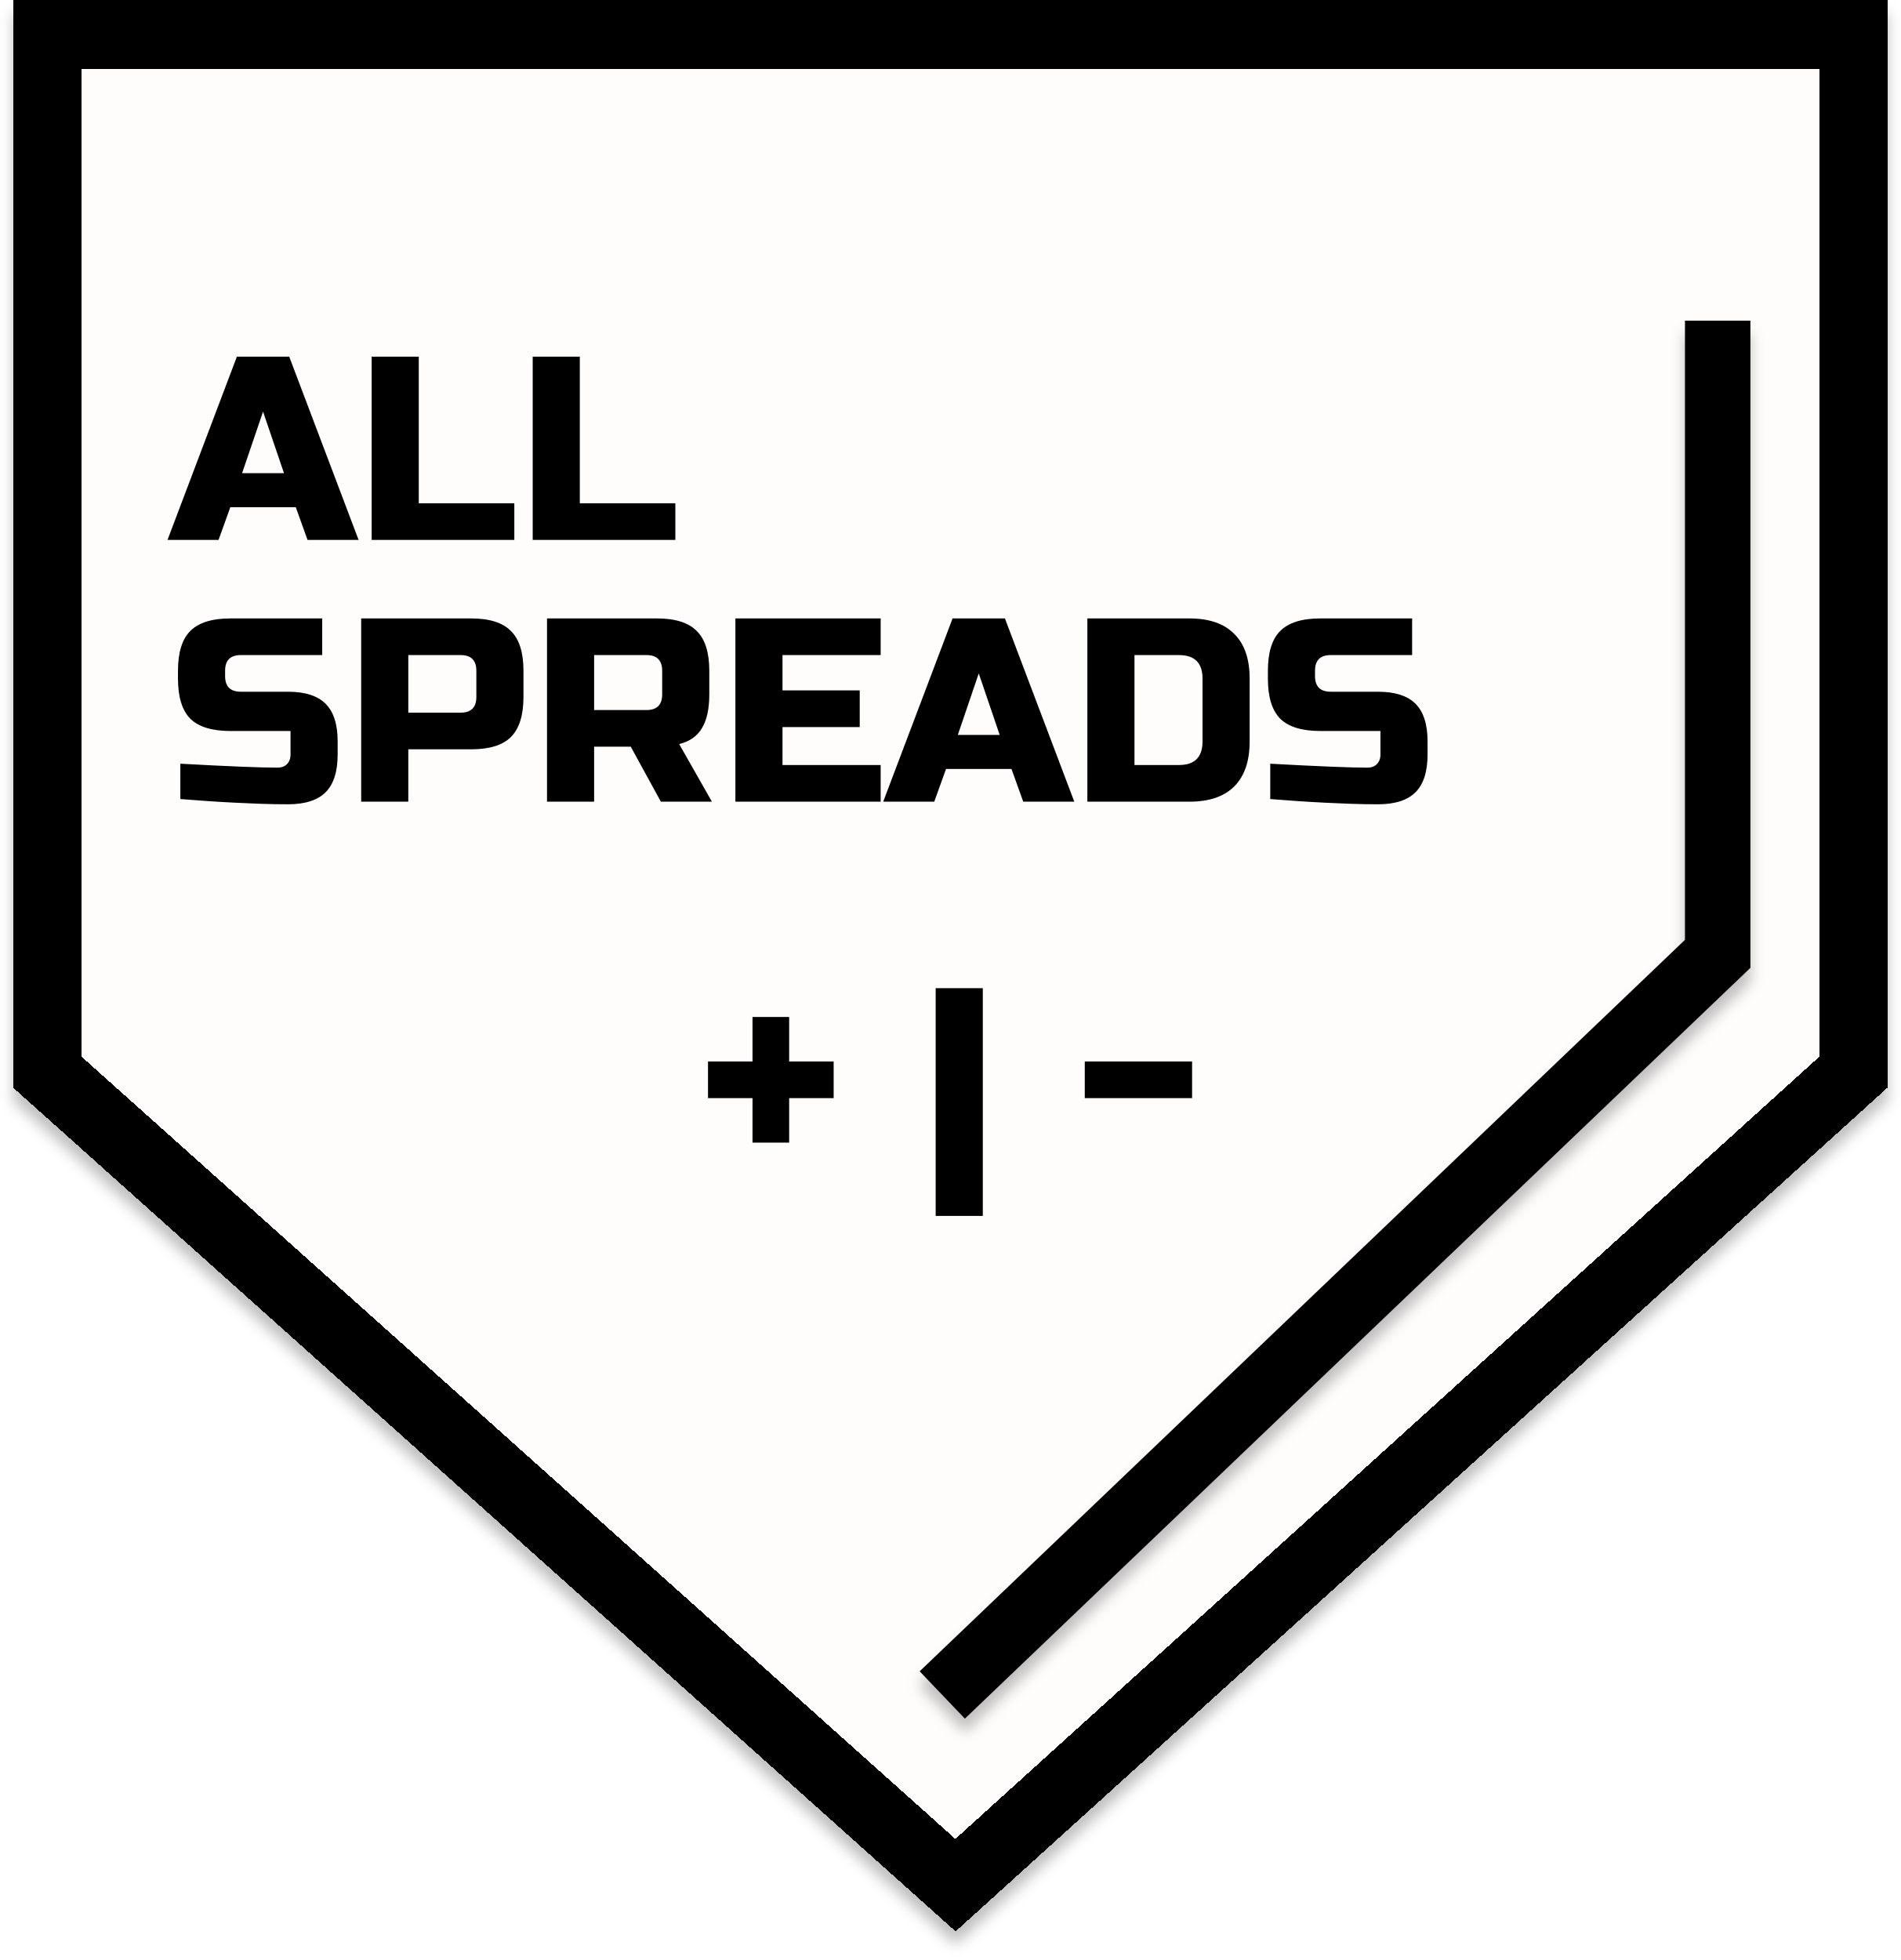
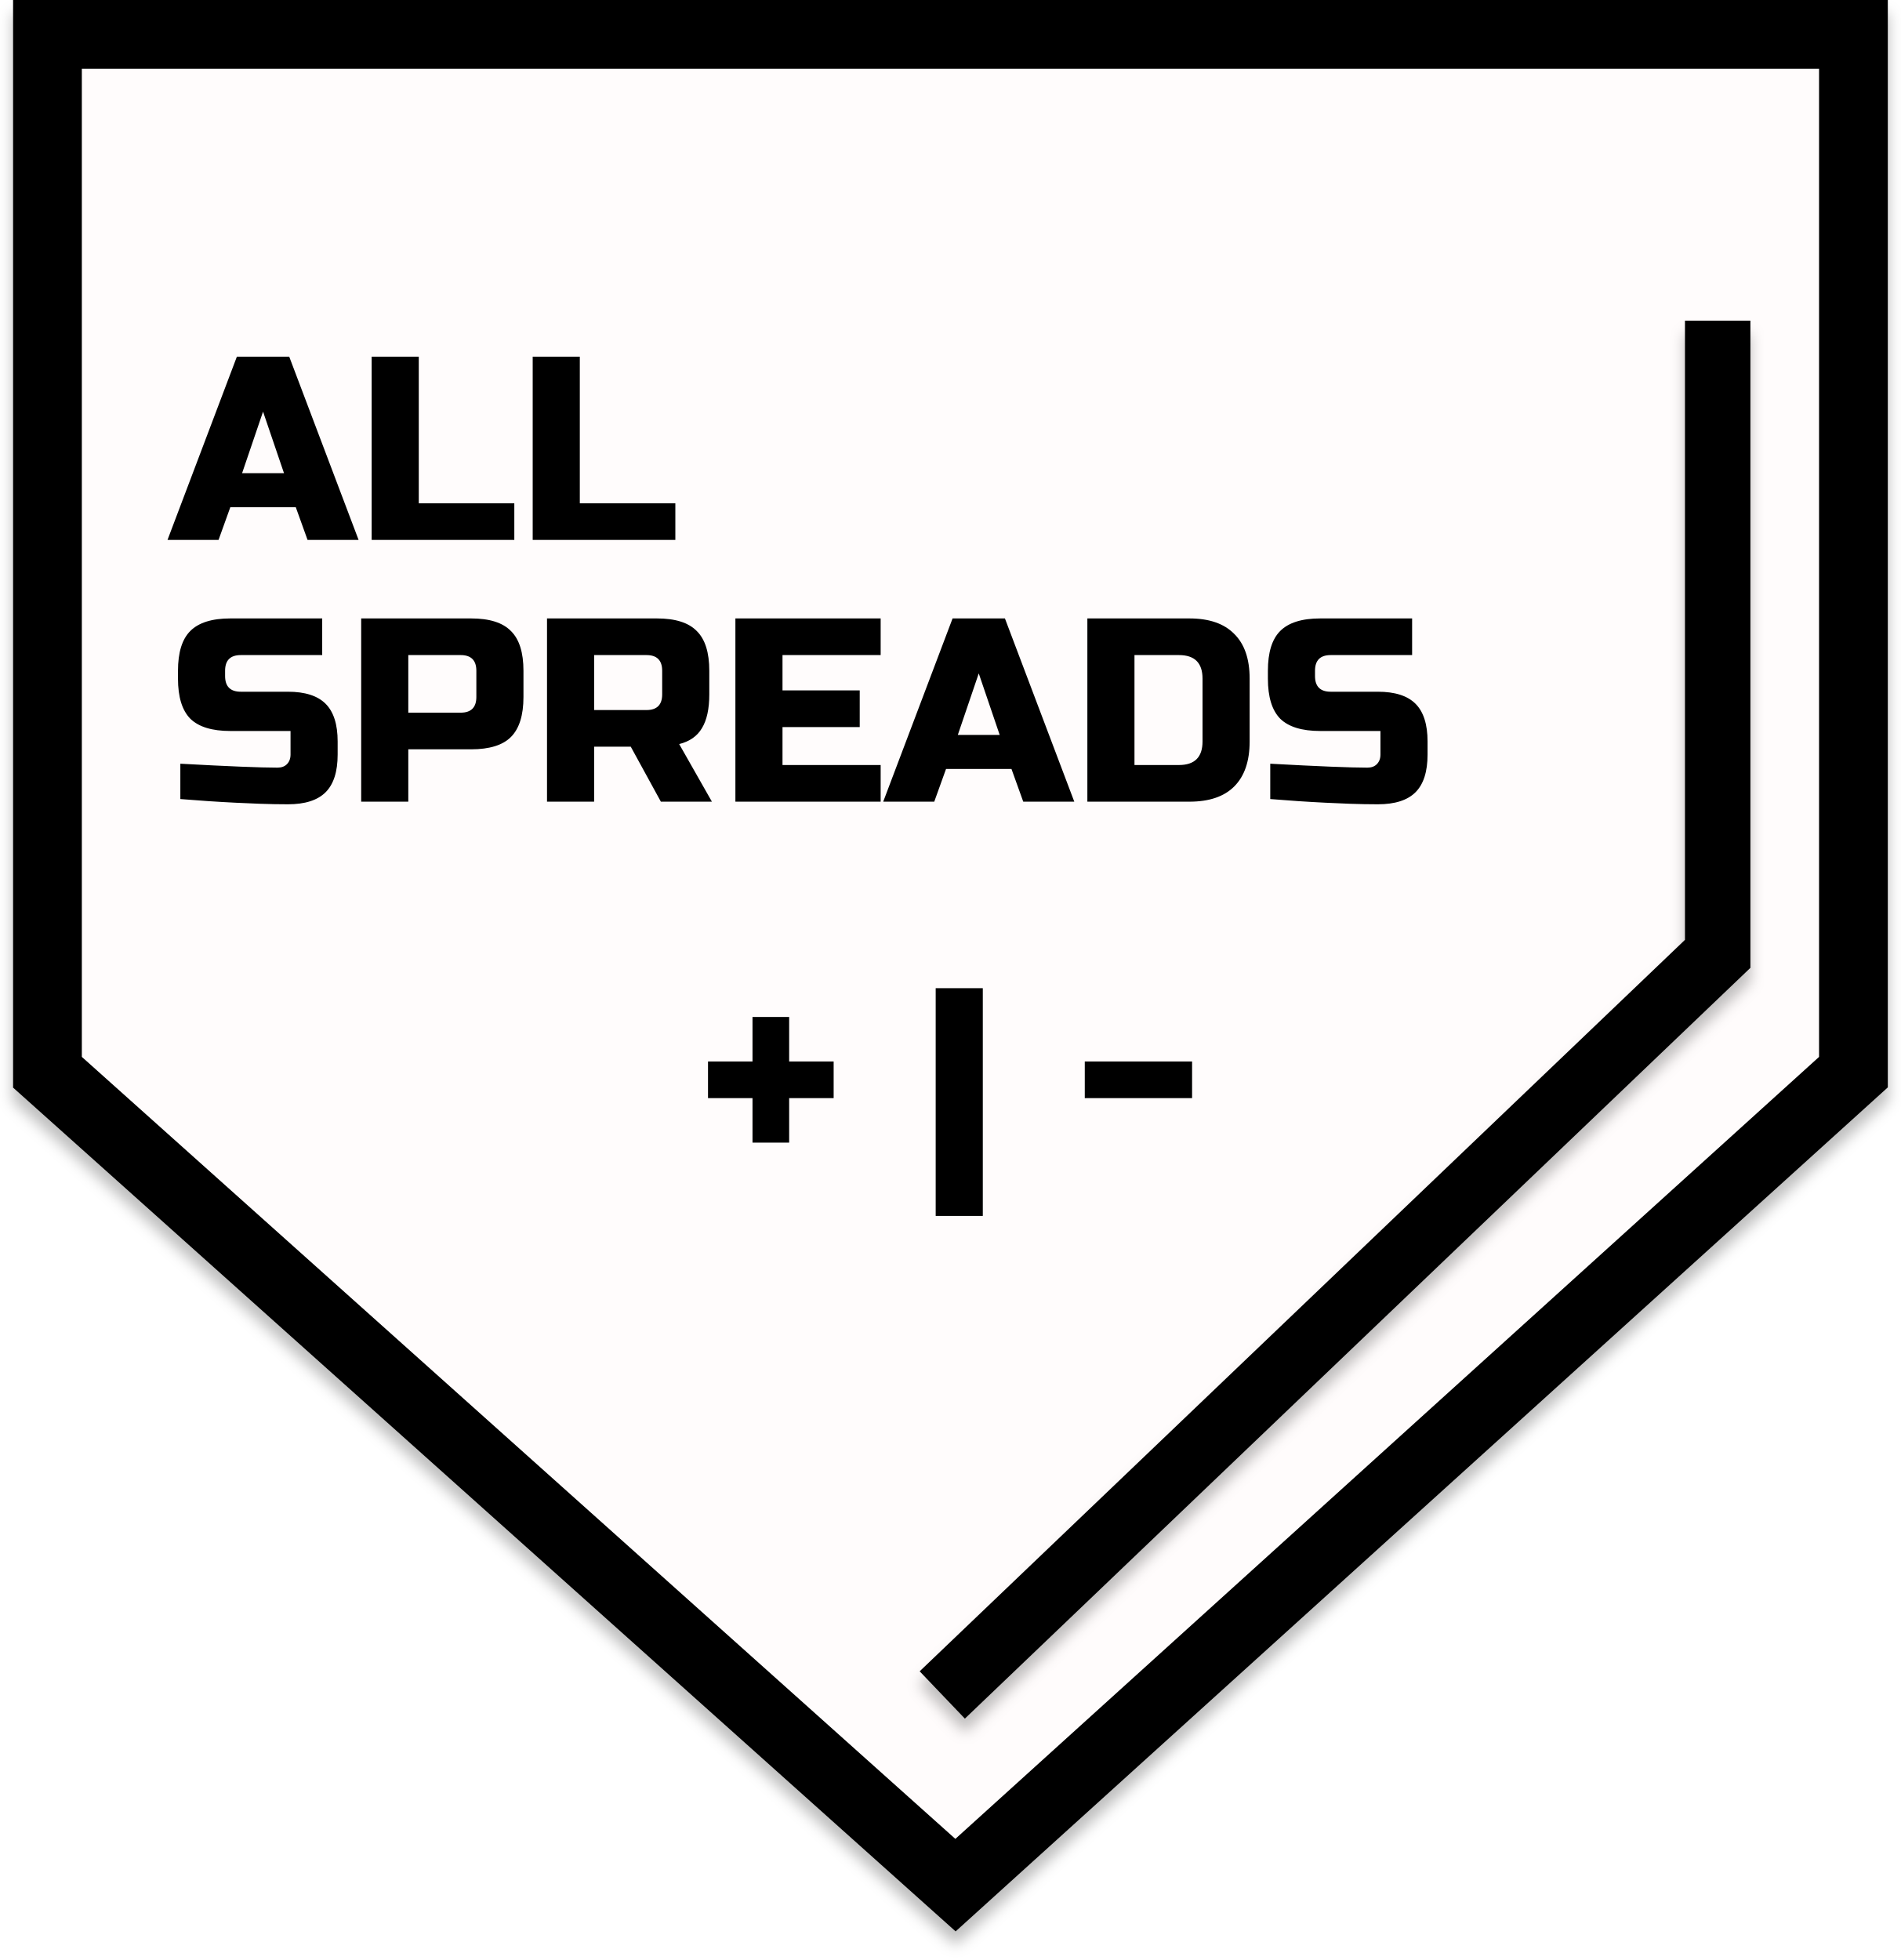
<svg xmlns="http://www.w3.org/2000/svg" width="581" height="599" viewBox="0 0 581 599" fill="none">
  <g filter="url(#filter0_d)">
-     <path d="M556 323V21H290.5H25V323L292 562L556 323Z" fill="#FFFCFC" shape-rendering="crispEdges" />
-     <path d="M566.5 21V10.5H556H290.5H25H14.5V21V323V327.693L17.997 330.823L284.997 569.823L292.04 576.128L299.047 569.784L563.047 330.784L566.5 327.658V323V21Z" stroke="black" stroke-width="21" shape-rendering="crispEdges" />
+     <path d="M556 323V21H290.5H25V323L292 562L556 323Z" fill="#FFFCFC" />
+     <path d="M566.5 21V10.5H556H290.5H25H14.5V21V323V327.693L17.997 330.823L284.997 569.823L292.04 576.128L299.047 569.784L563.047 330.784L566.5 327.658V323V21Z" stroke="black" stroke-width="21" />
  </g>
  <g filter="url(#filter1_d)">
-     <path d="M288 518L525 291.508V98" shape-rendering="geometricPrecision" stroke="black" stroke-width="20" />
+     <path d="M288 518L525 291.508V98" stroke="black" stroke-width="20" />
  </g>
  <path d="M66.8 165H51.2L72.4 109H88.4L109.6 165H94L90.4 155H70.4L66.8 165ZM74 144.6H86.8L80.4 125.8L74 144.6ZM127.997 153.8H157.197V165H113.597V109H127.997V153.8ZM177.216 153.8H206.416V165H162.816V109H177.216V153.8ZM55.12 233.4C69.733 234.2 79.627 234.6 84.8 234.6C86.027 234.6 86.987 234.253 87.68 233.56C88.427 232.813 88.8 231.827 88.8 230.6V223.4H70.4C64.8 223.4 60.72 222.147 58.16 219.64C55.653 217.08 54.4 213 54.4 207.4V205C54.4 199.4 55.653 195.347 58.16 192.84C60.72 190.28 64.8 189 70.4 189H98.48V200.2H73.6C70.4 200.2 68.8 201.8 68.8 205V206.6C68.8 209.8 70.4 211.4 73.6 211.4H88C93.227 211.4 97.067 212.627 99.52 215.08C101.973 217.533 103.2 221.373 103.2 226.6V230.6C103.2 235.827 101.973 239.667 99.52 242.12C97.067 244.573 93.227 245.8 88 245.8C85.28 245.8 82.4 245.747 79.36 245.64L72 245.32C66.56 245.053 60.933 244.68 55.12 244.2V233.4ZM110.394 189H143.994C149.594 189 153.647 190.28 156.154 192.84C158.714 195.347 159.994 199.4 159.994 205V213C159.994 218.6 158.714 222.68 156.154 225.24C153.647 227.747 149.594 229 143.994 229H124.794V245H110.394V189ZM145.594 205C145.594 201.8 143.994 200.2 140.794 200.2H124.794V217.8H140.794C143.994 217.8 145.594 216.2 145.594 213V205ZM167.191 189H200.791C206.391 189 210.444 190.28 212.951 192.84C215.511 195.347 216.791 199.4 216.791 205V212.2C216.791 216.627 216.044 220.067 214.551 222.52C213.111 224.973 210.791 226.6 207.591 227.4L217.591 245H201.991L192.791 228.2H181.591V245H167.191V189ZM202.391 205C202.391 201.8 200.791 200.2 197.591 200.2H181.591V217H197.591C200.791 217 202.391 215.4 202.391 212.2V205ZM269.169 245H224.769V189H269.169V200.2H239.169V211H262.769V222.2H239.169V233.8H269.169V245ZM285.55 245H269.95L291.15 189H307.15L328.35 245H312.75L309.15 235H289.15L285.55 245ZM292.75 224.6H305.55L299.15 205.8L292.75 224.6ZM363.547 189C369.574 189 374.134 190.573 377.227 193.72C380.374 196.813 381.947 201.373 381.947 207.4V226.6C381.947 232.627 380.374 237.213 377.227 240.36C374.134 243.453 369.574 245 363.547 245H332.347V189H363.547ZM367.547 207.4C367.547 202.6 365.147 200.2 360.347 200.2H346.747V233.8H360.347C365.147 233.8 367.547 231.4 367.547 226.6V207.4ZM388.245 233.4C402.858 234.2 412.752 234.6 417.925 234.6C419.152 234.6 420.112 234.253 420.805 233.56C421.552 232.813 421.925 231.827 421.925 230.6V223.4H403.525C397.925 223.4 393.845 222.147 391.285 219.64C388.778 217.08 387.525 213 387.525 207.4V205C387.525 199.4 388.778 195.347 391.285 192.84C393.845 190.28 397.925 189 403.525 189H431.605V200.2H406.725C403.525 200.2 401.925 201.8 401.925 205V206.6C401.925 209.8 403.525 211.4 406.725 211.4H421.125C426.352 211.4 430.192 212.627 432.645 215.08C435.098 217.533 436.325 221.373 436.325 226.6V230.6C436.325 235.827 435.098 239.667 432.645 242.12C430.192 244.573 426.352 245.8 421.125 245.8C418.405 245.8 415.525 245.747 412.485 245.64L405.125 245.32C399.685 245.053 394.058 244.68 388.245 244.2V233.4Z" fill="black" />
  <path d="M241.2 324.4H254.8V335.6H241.2V349.2H230V335.6H216.4V324.4H230V310.8H241.2V324.4ZM300.388 371.6H285.988V302H300.388V371.6ZM331.556 335.6V324.4H364.356V335.6H331.556Z" fill="black" />
  <defs>
    <filter id="filter0_d" x="0" y="0" width="581" height="598.255" filterUnits="userSpaceOnUse" color-interpolation-filters="sRGB">
      <feFlood flood-opacity="0" result="BackgroundImageFix" />
      <feColorMatrix in="SourceAlpha" type="matrix" values="0 0 0 0 0 0 0 0 0 0 0 0 0 0 0 0 0 0 127 0" />
      <feOffset dy="4" />
      <feGaussianBlur stdDeviation="2" />
      <feColorMatrix type="matrix" values="0 0 0 0 0 0 0 0 0 0 0 0 0 0 0 0 0 0 0.25 0" />
-       <feBlend mode="normal" in2="BackgroundImageFix" />
-       <feBlend mode="normal" in="SourceGraphic" result="shape" />
+       <feBlend mode="normal" in2="BackgroundImageFix" result="effect1_dropShadow" />
+       <feBlend mode="normal" in="SourceGraphic" in2="effect1_dropShadow" result="shape" />
    </filter>
    <filter id="filter1_d" x="277.091" y="98" width="261.909" height="435.23" filterUnits="userSpaceOnUse" color-interpolation-filters="sRGB">
      <feFlood flood-opacity="0" result="BackgroundImageFix" />
      <feColorMatrix in="SourceAlpha" type="matrix" values="0 0 0 0 0 0 0 0 0 0 0 0 0 0 0 0 0 0 127 0" />
      <feOffset dy="4" />
      <feGaussianBlur stdDeviation="2" />
      <feColorMatrix type="matrix" values="0 0 0 0 0 0 0 0 0 0 0 0 0 0 0 0 0 0 0.25 0" />
-       <feBlend mode="normal" in2="BackgroundImageFix" />
-       <feBlend mode="normal" in="SourceGraphic" result="shape" />
+       <feBlend mode="normal" in2="BackgroundImageFix" result="effect1_dropShadow" />
+       <feBlend mode="normal" in="SourceGraphic" in2="effect1_dropShadow" result="shape" />
    </filter>
  </defs>
</svg>
